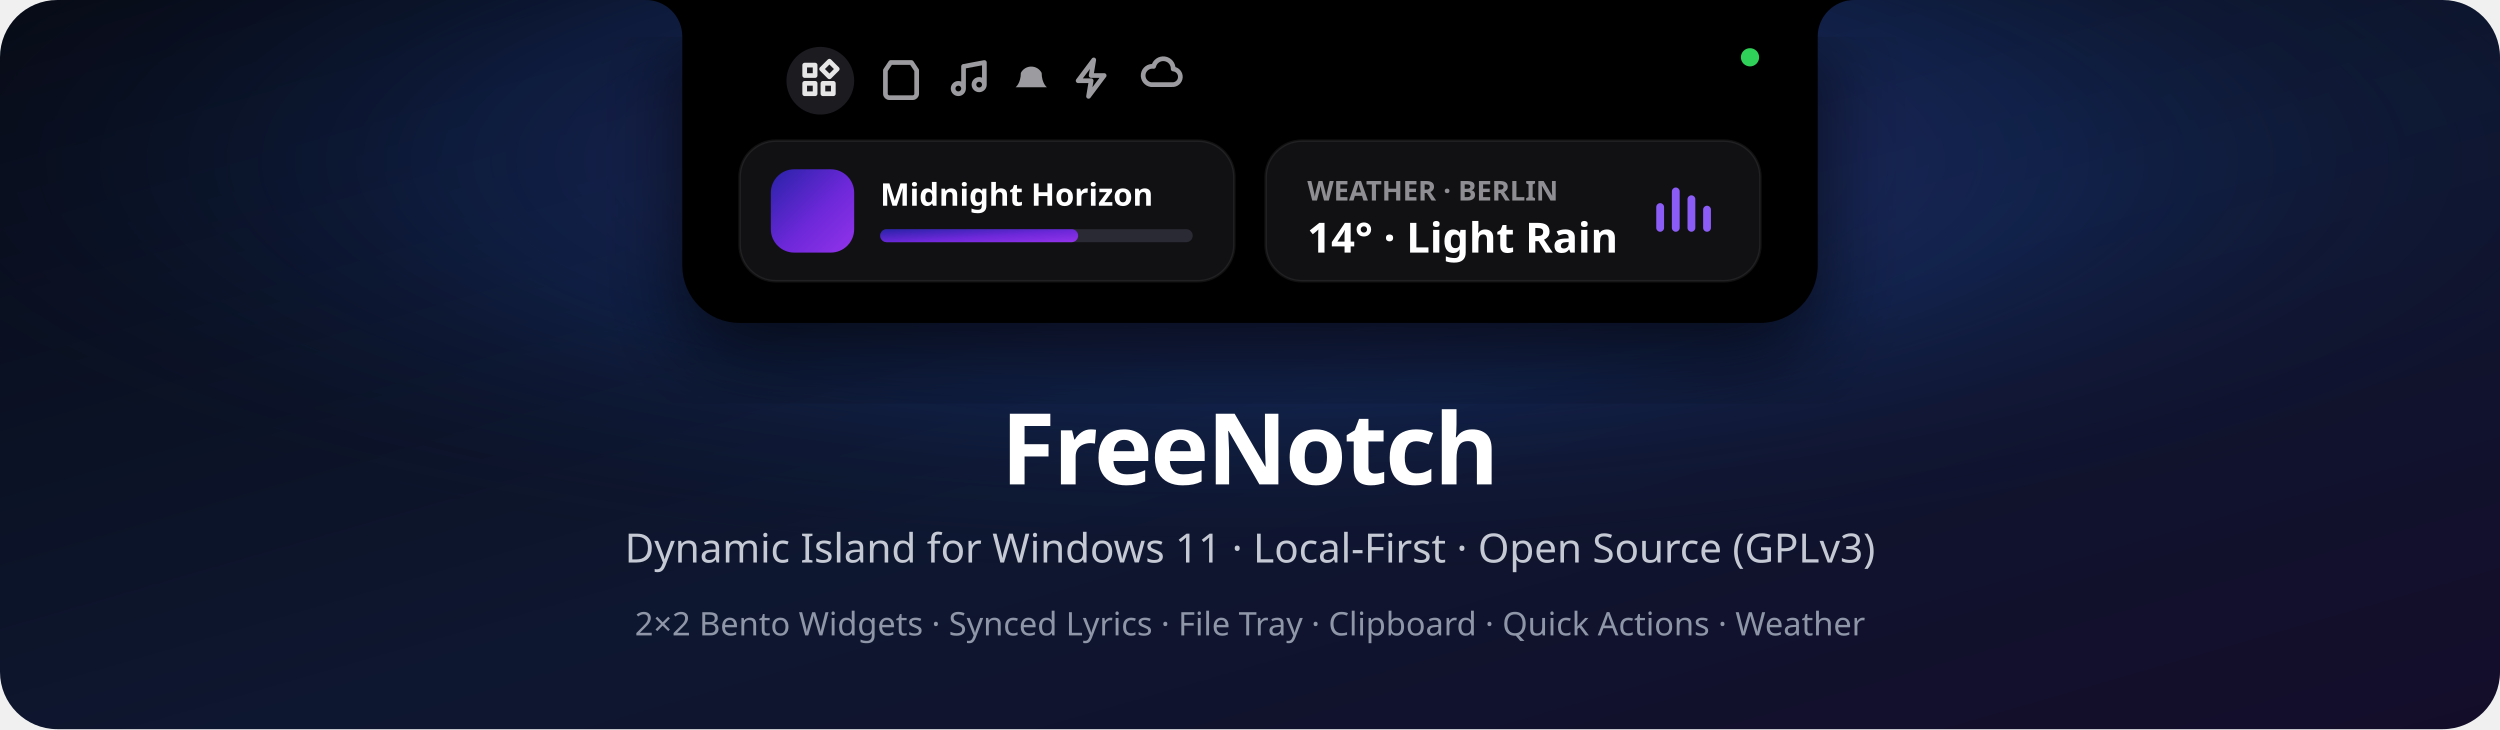
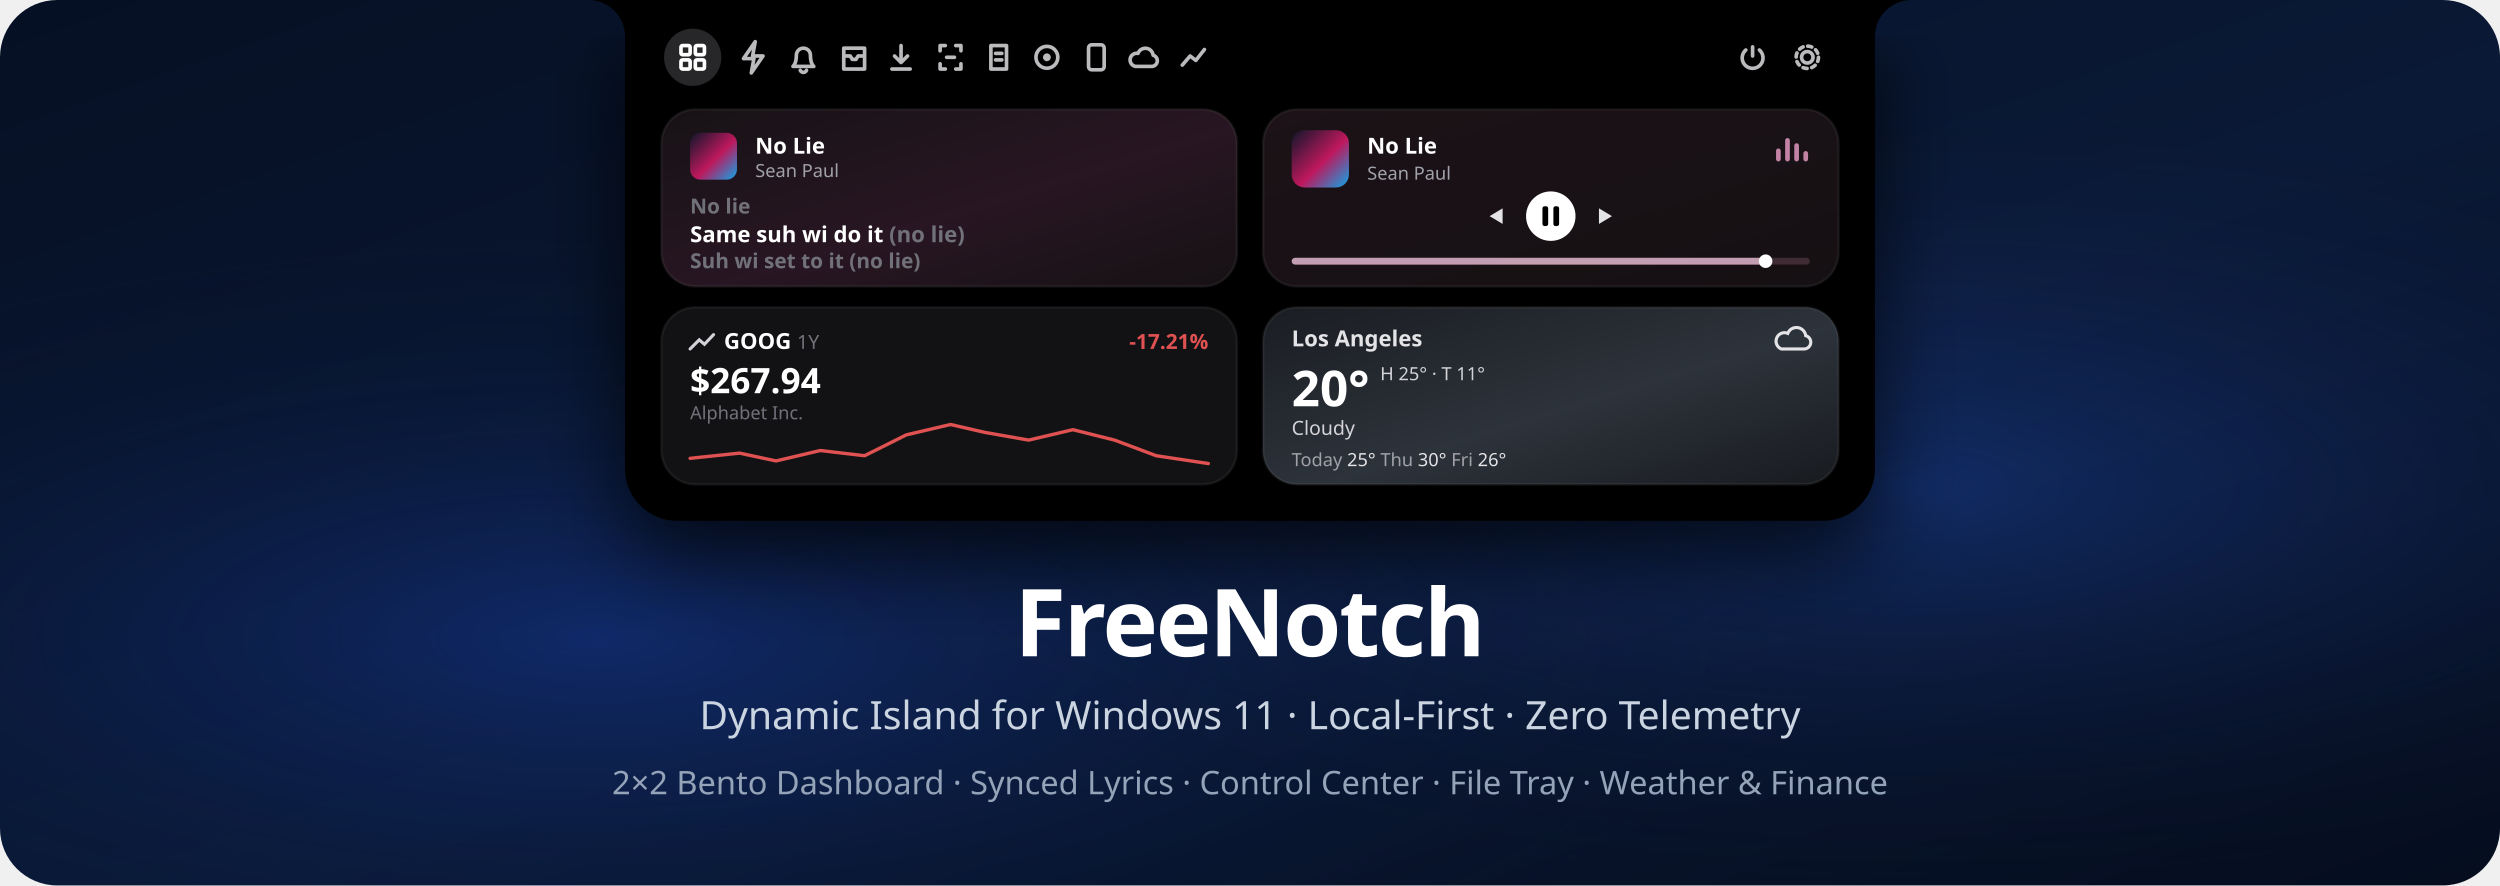
- <svg xmlns="http://www.w3.org/2000/svg" viewBox="0 0 960 280" width="960" height="280" role="img" aria-label="FreeNotch — Dynamic Island for Windows 11">
+ <svg xmlns="http://www.w3.org/2000/svg" viewBox="0 0 960 340" width="960" height="340" role="img" aria-label="FreeNotch — Dynamic Island for Windows 11">
  <defs>
    <linearGradient id="bg" x1="0" y1="0" x2="1" y2="1">
-       <stop offset="0%" stop-color="#070B16" />
-       <stop offset="55%" stop-color="#0E1730" />
-       <stop offset="100%" stop-color="#140D2A" />
+       <stop offset="0%" stop-color="#061024" />
+       <stop offset="55%" stop-color="#0A1936" />
+       <stop offset="100%" stop-color="#050D1E" />
    </linearGradient>
-     <radialGradient id="glow" cx="50%" cy="22%" r="58%">
-       <stop offset="0%" stop-color="#8B5CF6" stop-opacity="0.34" />
-       <stop offset="55%" stop-color="#2563EB" stop-opacity="0.14" />
-       <stop offset="100%" stop-color="#070B16" stop-opacity="0" />
+     <radialGradient id="bloomLeft" cx="24%" cy="72%" r="48%">
+       <stop offset="0%" stop-color="#1D4ED8" stop-opacity="0.32" />
+       <stop offset="60%" stop-color="#0F2A6B" stop-opacity="0.12" />
+       <stop offset="100%" stop-color="#061024" stop-opacity="0" />
    </radialGradient>
-     <linearGradient id="accent" x1="0" y1="0" x2="1" y2="1">
-       <stop offset="0%" stop-color="#2822A8" />
-       <stop offset="55%" stop-color="#6D28D9" />
-       <stop offset="100%" stop-color="#9333EA" />
+     <radialGradient id="bloomRight" cx="76%" cy="55%" r="46%">
+       <stop offset="0%" stop-color="#2563EB" stop-opacity="0.28" />
+       <stop offset="60%" stop-color="#1E3A8A" stop-opacity="0.10" />
+       <stop offset="100%" stop-color="#061024" stop-opacity="0" />
+     </radialGradient>
+     <linearGradient id="lyricsBg" x1="0" y1="0" x2="1" y2="1">
+       <stop offset="0%" stop-color="#171216" />
+       <stop offset="55%" stop-color="#281622" />
+       <stop offset="100%" stop-color="#161114" />
    </linearGradient>
-     <filter id="shadow" x="-15%" y="-15%" width="130%" height="140%">
-       <feDropShadow dx="0" dy="14" stdDeviation="16" flood-color="#000000" flood-opacity="0.65" />
+     <linearGradient id="mediaBg" x1="0" y1="0" x2="1" y2="1">
+       <stop offset="0%" stop-color="#1C1217" />
+       <stop offset="100%" stop-color="#151013" />
+     </linearGradient>
+     <linearGradient id="weatherBg" x1="0" y1="0" x2="1" y2="1">
+       <stop offset="0%" stop-color="#1A1D22" />
+       <stop offset="55%" stop-color="#2D333B" />
+       <stop offset="100%" stop-color="#181A1F" />
+     </linearGradient>
+     <linearGradient id="albumArt" x1="0" y1="0" x2="1" y2="1">
+       <stop offset="0%" stop-color="#0F172A" />
+       <stop offset="55%" stop-color="#BE185D" />
+       <stop offset="100%" stop-color="#0EA5E9" />
+     </linearGradient>
+     <filter id="shadow" x="-15%" y="-10%" width="130%" height="140%">
+       <feDropShadow dx="0" dy="14" stdDeviation="16" flood-color="#000000" flood-opacity="0.72" />
    </filter>
  </defs>
-   <rect width="960" height="280" rx="22" fill="url(#bg)" />
-   <rect width="960" height="280" rx="22" fill="url(#glow)" />
+   <rect width="960" height="340" rx="22" fill="url(#bg)" />
+   <rect width="960" height="340" rx="22" fill="url(#bloomLeft)" />
+   <rect width="960" height="340" rx="22" fill="url(#bloomRight)" />
  <g filter="url(#shadow)">
-     <path d="M 248,0 A 14,14 0 0 1 262,14 L 262,102 A 22,22 0 0 0 284,124 L 676,124 A 22,22 0 0 0 698,102 L 698,14 A 14,14 0 0 1 712,0 Z" fill="#000000" />
+     <path d="M 226,0 A 14,14 0 0 1 240,14 L 240,180 A 20,20 0 0 0 260,200 L 700,200 A 20,20 0 0 0 720,180 L 720,14 A 14,14 0 0 1 734,0 Z" fill="#000000" />
  </g>
-   <g transform="translate(302, 18)" stroke="#F0F0F5" stroke-width="1.8" fill="none" stroke-linecap="round" stroke-linejoin="round" opacity="0.9">
-     <rect x="0" y="0" width="26" height="26" rx="13" fill="#1E1E24" stroke="none" />
-     <path d="M 7,7 L 11,7 L 11,11 L 7,11 Z M 7,14 L 11,14 L 11,18 L 7,18 Z M 14,14 L 18,14 L 18,18 L 14,18 Z M 16.5,5.5 L 19.5,8.5 L 16.5,11.5 L 13.5,8.5 Z" stroke="#FFFFFF" />
-     <path d="M 38,9 L 40,6 L 48,6 L 50,9 L 50,18 A 1.5,1.5 0 0 1 48.5,19.5 L 39.5,19.5 A 1.5,1.5 0 0 1 38,18 Z" opacity="0.72" />
-     <path d="M 68,16 A 2,2 0 1 1 64,16 A 2,2 0 1 1 68,16 Z M 76,14.5 A 2,2 0 1 1 72,14.5 A 2,2 0 1 1 76,14.5 Z M 68,16 L 68,7.5 L 76,6 L 76,14.5" opacity="0.72" />
-     <path d="M 98,10 A 4.5,4.5 0 0 0 90,10 C 90,14 88,15.5 88,15.5 L 100,15.5 C 100,15.5 98,14 98,10 Z" fill="#F0F0F5" stroke="none" opacity="0.72" />
-     <path d="M 118,5 L 112,13 L 117,13 L 116,19 L 122,11 L 117,11 Z" opacity="0.72" />
-     <path d="M 140,14.5 L 148,14.5 A 3,3 0 0 0 148.5,8.5 A 3.8,3.8 0 0 0 141,7.5 A 3.2,3.2 0 0 0 140,14.5 Z" opacity="0.72" />
+   <g transform="translate(255, 11)" stroke="#E4E4E7" stroke-width="1.4" fill="none" stroke-linecap="round" stroke-linejoin="round">
+     <circle cx="11" cy="11" r="11" fill="#27272A" stroke="none" />
+     <rect x="6.5" y="6.5" width="3.5" height="3.5" rx="0.6" stroke="#FFFFFF" />
+     <rect x="12" y="6.5" width="3.5" height="3.5" rx="0.6" stroke="#FFFFFF" />
+     <rect x="6.5" y="12" width="3.5" height="3.5" rx="0.6" stroke="#FFFFFF" />
+     <rect x="12" y="12" width="3.5" height="3.5" rx="0.6" stroke="#FFFFFF" />
+     <path d="M 35,5 L 30.5,11.5 L 34.5,11.5 L 33.5,17 L 38,10.5 L 34,10.5 Z" opacity="0.82" />
+     <path d="M 55,14.5 H 49.5 C 50.5,13.5 50.8,12 50.8,10.2 A 2.7,2.7 0 0 1 56.2,10.2 C 56.2,12 56.5,13.5 57.5,14.5 H 55 Z M 52.3,16 A 1.3,1.3 0 0 0 54.7,16" opacity="0.82" />
+     <path d="M 69,7.5 H 77 V 15.5 H 69 Z M 69,10.5 H 71.5 L 72.3,11.8 H 73.7 L 74.5,10.5 H 77" opacity="0.82" />
+     <path d="M 91,6.5 V 13 M 88.5,10.5 L 91,13 L 93.5,10.5 M 87.5,15.5 H 94.5" opacity="0.82" />
+     <path d="M 106,8.5 V 6.5 H 108 M 112,6.5 H 114 V 8.5 M 114,13.5 V 15.5 H 112 M 108,15.5 H 106 V 13.5 M 108.5,11 H 111.5" opacity="0.82" />
+     <path d="M 125.5,6.5 H 131.5 V 15.5 H 125.5 Z M 127.3,9.5 H 129.7 M 127.3,12 H 129.7" opacity="0.82" />
+     <circle cx="147" cy="11" r="4.2" opacity="0.82" />
+     <circle cx="147" cy="11" r="1.5" fill="#E4E4E7" stroke="none" opacity="0.82" />
+     <rect x="163" y="6.2" width="6" height="9.6" rx="1.2" opacity="0.82" />
+     <path d="M 181,14.5 H 187.5 A 2.2,2.2 0 0 0 187.8,10.2 A 3,3 0 0 0 182,9.5 A 2.5,2.5 0 0 0 181,14.5 Z" opacity="0.82" />
+     <path d="M 199,14 L 202,10.5 L 204.2,12.2 L 207.5,8" opacity="0.82" />
+     <path d="M 418,7 V 10.5 M 415.4,8.2 A 4,4 0 1 0 420.6,8.2" opacity="0.82" />
+     <circle cx="439" cy="11" r="2.2" opacity="0.82" />
+     <circle cx="439" cy="11" r="4.3" stroke-dasharray="1.6 1.8" opacity="0.82" />
  </g>
-   <circle cx="672" cy="22" r="3.5" fill="#30D158" />
-   <rect x="284" y="54" width="190" height="54" rx="14" fill="#111114" stroke="#FFFFFF" stroke-opacity="0.07" />
-   <rect x="296" y="65" width="32" height="32" rx="9" fill="url(#accent)" />
-   <text x="338" y="79" fill="#FFFFFF" font-family="Segoe UI, system-ui, sans-serif" font-size="12" font-weight="700">Midnight Horizon</text>
-   <rect x="338" y="88" width="120" height="5" rx="2.5" fill="#2A2A34" />
-   <rect x="338" y="88" width="76" height="5" rx="2.5" fill="url(#accent)" />
-   <rect x="486" y="54" width="190" height="54" rx="14" fill="#111114" stroke="#FFFFFF" stroke-opacity="0.07" />
-   <text x="502" y="77" fill="#8E8E93" font-family="Segoe UI, system-ui, sans-serif" font-size="10.5" font-weight="600">WEATHER · BERLIN</text>
-   <text x="502" y="97" fill="#FFFFFF" font-family="Segoe UI, system-ui, sans-serif" font-size="16" font-weight="700">14° · Light Rain</text>
-   <g transform="translate(636, 69)" fill="#8B5CF6">
-     <rect x="0" y="9" width="3" height="11" rx="1.5" />
-     <rect x="6" y="3" width="3" height="17" rx="1.5" />
-     <rect x="12" y="6" width="3" height="14" rx="1.5" />
-     <rect x="18" y="10" width="3" height="10" rx="1.5" />
+   <rect x="254" y="42" width="221" height="68" rx="13" fill="url(#lyricsBg)" stroke="#FFFFFF" stroke-opacity="0.06" />
+   <rect x="265" y="51" width="18" height="18" rx="4" fill="url(#albumArt)" />
+   <text x="290" y="59" fill="#FFFFFF" font-family="Segoe UI, system-ui, sans-serif" font-size="8.5" font-weight="700">No Lie</text>
+   <text x="290" y="68" fill="#A1A1AA" font-family="Segoe UI, system-ui, sans-serif" font-size="7">Sean Paul</text>
+   <text x="265" y="82" fill="#71717A" font-family="Segoe UI, system-ui, sans-serif" font-size="8" font-weight="600">No lie</text>
+   <text x="265" y="93" fill="#FFFFFF" font-family="Segoe UI, system-ui, sans-serif" font-size="8.5" font-weight="700">Same suh wi do it <tspan fill="#71717A" font-weight="600">(no lie)</tspan>
+   </text>
+   <text x="265" y="103" fill="#71717A" font-family="Segoe UI, system-ui, sans-serif" font-size="8" font-weight="600">Suh wi set to it (no lie)</text>
+   <rect x="485" y="42" width="221" height="68" rx="13" fill="url(#mediaBg)" stroke="#FFFFFF" stroke-opacity="0.06" />
+   <rect x="496" y="50" width="22" height="22" rx="5" fill="url(#albumArt)" />
+   <text x="525" y="59" fill="#FFFFFF" font-family="Segoe UI, system-ui, sans-serif" font-size="8.5" font-weight="700">No Lie</text>
+   <text x="525" y="69" fill="#A1A1AA" font-family="Segoe UI, system-ui, sans-serif" font-size="7">Sean Paul</text>
+   <g transform="translate(682, 52)" fill="#F9A8D4" opacity="0.75">
+     <rect x="0" y="5" width="1.8" height="5" rx="0.9" />
+     <rect x="3.5" y="1" width="1.8" height="9" rx="0.9" />
+     <rect x="7" y="3" width="1.8" height="7" rx="0.9" />
+     <rect x="10.5" y="6" width="1.8" height="4" rx="0.9" />
  </g>
-   <text x="480" y="186" text-anchor="middle" fill="#FFFFFF" font-family="Segoe UI, system-ui, sans-serif" font-size="38" font-weight="800" letter-spacing="-0.8">FreeNotch</text>
-   <text x="480" y="216" text-anchor="middle" fill="#C4C9D4" font-family="Segoe UI, system-ui, sans-serif" font-size="15.5" font-weight="500">Dynamic Island for Windows 11 · Local-First · Open Source (GPLv3)</text>
-   <text x="480" y="244" text-anchor="middle" fill="#8E96A8" font-family="Segoe UI, system-ui, sans-serif" font-size="12.5">2×2 Bento Widgets · Synced Lyrics · File Tray · Clipboard · Quick Actions · Weather</text>
+   <path d="M 571,80 V 86 M 577,80 L 572,83 L 577,86 Z" fill="#E4E4E7" />
+   <circle cx="595.5" cy="83" r="9.5" fill="#FFFFFF" />
+   <rect x="592.3" y="79.2" width="2.2" height="7.6" rx="0.8" fill="#000000" />
+   <rect x="596.5" y="79.2" width="2.2" height="7.6" rx="0.8" fill="#000000" />
+   <path d="M 614,80 L 619,83 L 614,86 Z M 620,80 V 86" fill="#E4E4E7" />
+   <rect x="496" y="99" width="199" height="2.6" rx="1.3" fill="#3F2B34" />
+   <rect x="496" y="99" width="182" height="2.6" rx="1.3" fill="#FBCFE8" opacity="0.7" />
+   <circle cx="678" cy="100.3" r="2.6" fill="#FFFFFF" />
+   <rect x="254" y="118" width="221" height="68" rx="13" fill="#121215" stroke="#FFFFFF" stroke-opacity="0.06" />
+   <path d="M 265,134 L 268.5,130.5 L 270.5,132.2 L 274,128.5" stroke="#D4D4D8" stroke-width="1.2" fill="none" stroke-linecap="round" />
+   <text x="278" y="134" fill="#FFFFFF" font-family="Segoe UI, system-ui, sans-serif" font-size="8.5" font-weight="700">GOOG <tspan fill="#71717A" font-weight="500" font-size="7.5">1Y</tspan>
+   </text>
+   <text x="464" y="134" text-anchor="end" fill="#E05252" font-family="Segoe UI, system-ui, sans-serif" font-size="8" font-weight="600">-17.21%</text>
+   <text x="265" y="151" fill="#FFFFFF" font-family="Segoe UI, system-ui, sans-serif" font-size="13.5" font-weight="700">$267.94</text>
+   <text x="265" y="161" fill="#71717A" font-family="Segoe UI, system-ui, sans-serif" font-size="7">Alphabet Inc.</text>
+   <path d="M 265,176 L 284,174 L 298,177 L 315,173 L 332,175 L 348,167 L 365,163 L 378,166 L 395,169 L 412,165 L 428,169 L 444,175 L 464,178" stroke="#E05252" stroke-width="1.3" fill="none" stroke-linecap="round" stroke-linejoin="round" />
+   <rect x="485" y="118" width="221" height="68" rx="13" fill="url(#weatherBg)" stroke="#FFFFFF" stroke-opacity="0.06" />
+   <text x="496" y="133" fill="#E4E4E7" font-family="Segoe UI, system-ui, sans-serif" font-size="8.5" font-weight="600">Los Angeles</text>
+   <path d="M 684,134 H 693 A 2.6,2.6 0 0 0 693.4,128.9 A 3.6,3.6 0 0 0 686.5,128 A 3,3 0 0 0 684,134 Z" stroke="#E4E4E7" stroke-width="1.2" fill="none" />
+   <text x="496" y="156" fill="#FFFFFF" font-family="Segoe UI, system-ui, sans-serif" font-size="19" font-weight="600">20°</text>
+   <text x="530" y="146" fill="#D4D4D8" font-family="Segoe UI, system-ui, sans-serif" font-size="7">H 25° · T 11°</text>
+   <text x="496" y="167" fill="#D4D4D8" font-family="Segoe UI, system-ui, sans-serif" font-size="7.5">Cloudy</text>
+   <text x="496" y="179" fill="#A1A1AA" font-family="Segoe UI, system-ui, sans-serif" font-size="7">Today <tspan fill="#E4E4E7">25°</tspan>   Thu <tspan fill="#E4E4E7">30°</tspan>   Fri <tspan fill="#E4E4E7">26°</tspan>
+   </text>
+   <text x="480" y="252" text-anchor="middle" fill="#FFFFFF" font-family="Segoe UI, system-ui, sans-serif" font-size="36" font-weight="800" letter-spacing="-0.8">FreeNotch</text>
+   <text x="480" y="280" text-anchor="middle" fill="#CBD5E1" font-family="Segoe UI, system-ui, sans-serif" font-size="15" font-weight="500">Dynamic Island for Windows 11 · Local-First · Zero Telemetry</text>
+   <text x="480" y="305" text-anchor="middle" fill="#94A3B8" font-family="Segoe UI, system-ui, sans-serif" font-size="12.5">2×2 Bento Dashboard · Synced Lyrics · Control Center · File Tray · Weather &amp; Finance</text>
</svg>
